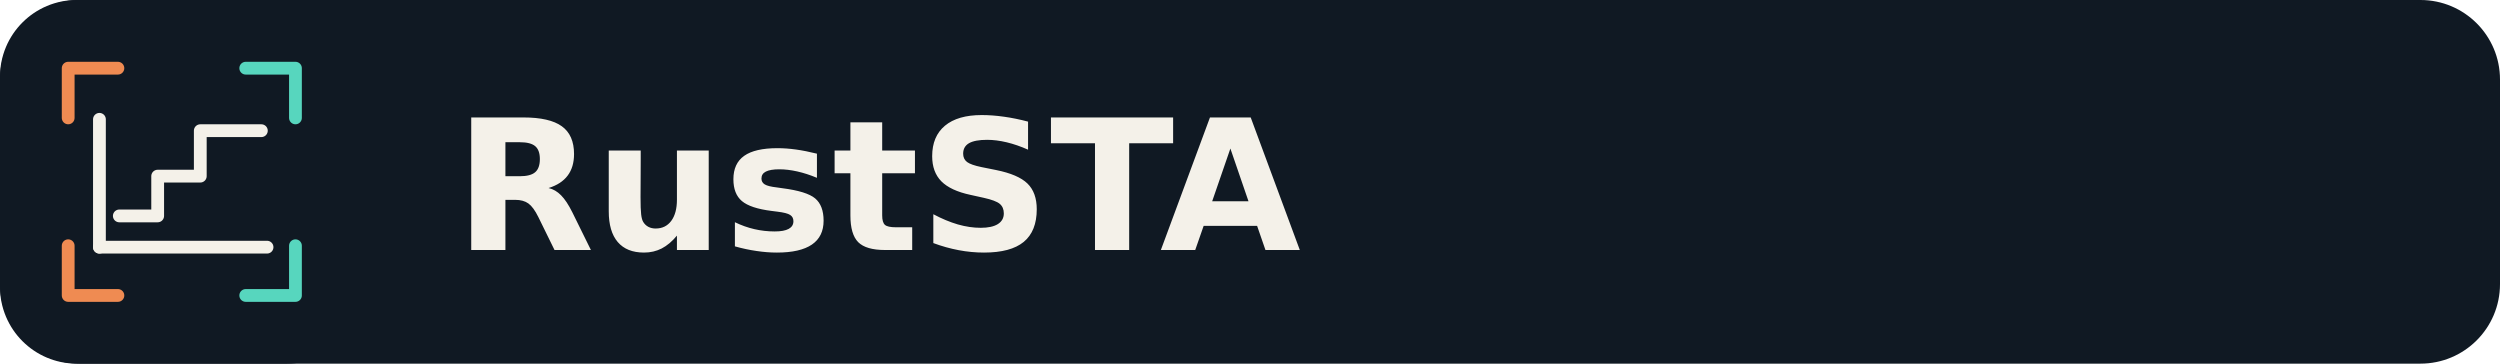
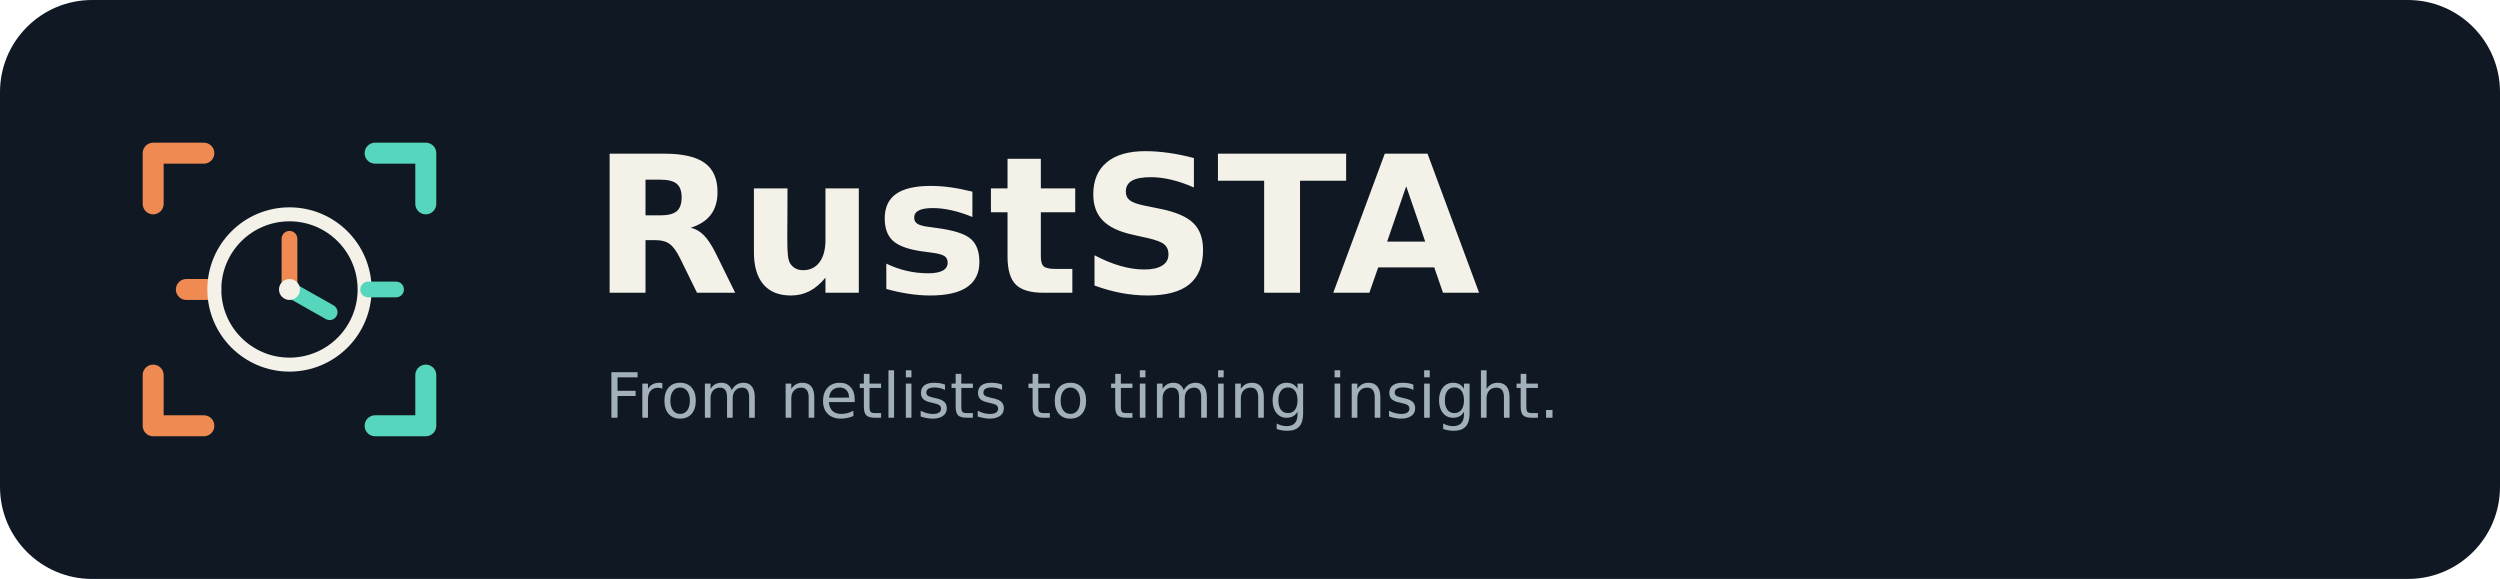
- <svg xmlns="http://www.w3.org/2000/svg" width="440" height="64" viewBox="0 0 440 64" role="img" aria-labelledby="title desc">
-   <rect width="440" height="64" rx="14" fill="#101923" />
-   <g transform="scale(.25)">
+ <svg xmlns="http://www.w3.org/2000/svg" width="760" height="176" viewBox="0 0 760 176" role="img" aria-labelledby="title desc">
+   <rect width="760" height="176" rx="28" fill="#101923" />
+   <g transform="translate(20 20) scale(.53125)">
    <rect width="256" height="256" rx="54" fill="#101923" />
-     <g fill="none" stroke-width="9" stroke-linecap="round" stroke-linejoin="round">
-       <path d="M83 48H48V83M48 173V208H83" stroke="#EF8B52" />
-       <path d="M173 48H208V83M208 173V208H173" stroke="#57D6BE" />
-       <g stroke="#F4F1E9">
-         <polyline points="70,174 70,84" />
-         <polyline points="70,174 188,174" />
-         <polyline points="84,152 111,152 111,124 141,124 141,92 184,92" />
-       </g>
+     <g fill="none" stroke-width="12" stroke-linecap="round" stroke-linejoin="round">
+       <path d="M79 50H50V79M50 177V206H79" stroke="#EF8B52" />
+       <path d="M177 50H206V79M206 177V206H177" stroke="#57D6BE" />
+       <path d="M69 128H83" stroke="#EF8B52" />
+       <circle cx="128" cy="128" r="43" stroke="#F4F1E9" stroke-width="8" />
+       <path d="M128 128V99" stroke="#EF8B52" stroke-width="9" />
+       <path d="M128 128L151 141M173 128H189" stroke="#57D6BE" stroke-width="9" />
    </g>
+     <circle cx="128" cy="128" r="6" fill="#F4F1E9" />
  </g>
-   <text x="80" y="44" font-family="DejaVu Sans,sans-serif" font-size="32" font-weight="700" fill="#F4F1E9">RustSTA</text>
+   <text x="180" y="89" fill="#F4F1E9" font-family="DejaVu Sans,sans-serif" xml:space="preserve" font-size="58" font-weight="700">RustSTA</text>
+   <text x="184" y="127" fill="#A1B0BA" font-family="DejaVu Sans,sans-serif" xml:space="preserve" font-size="19" font-weight="400">From netlists to timing insight.</text>
</svg>
